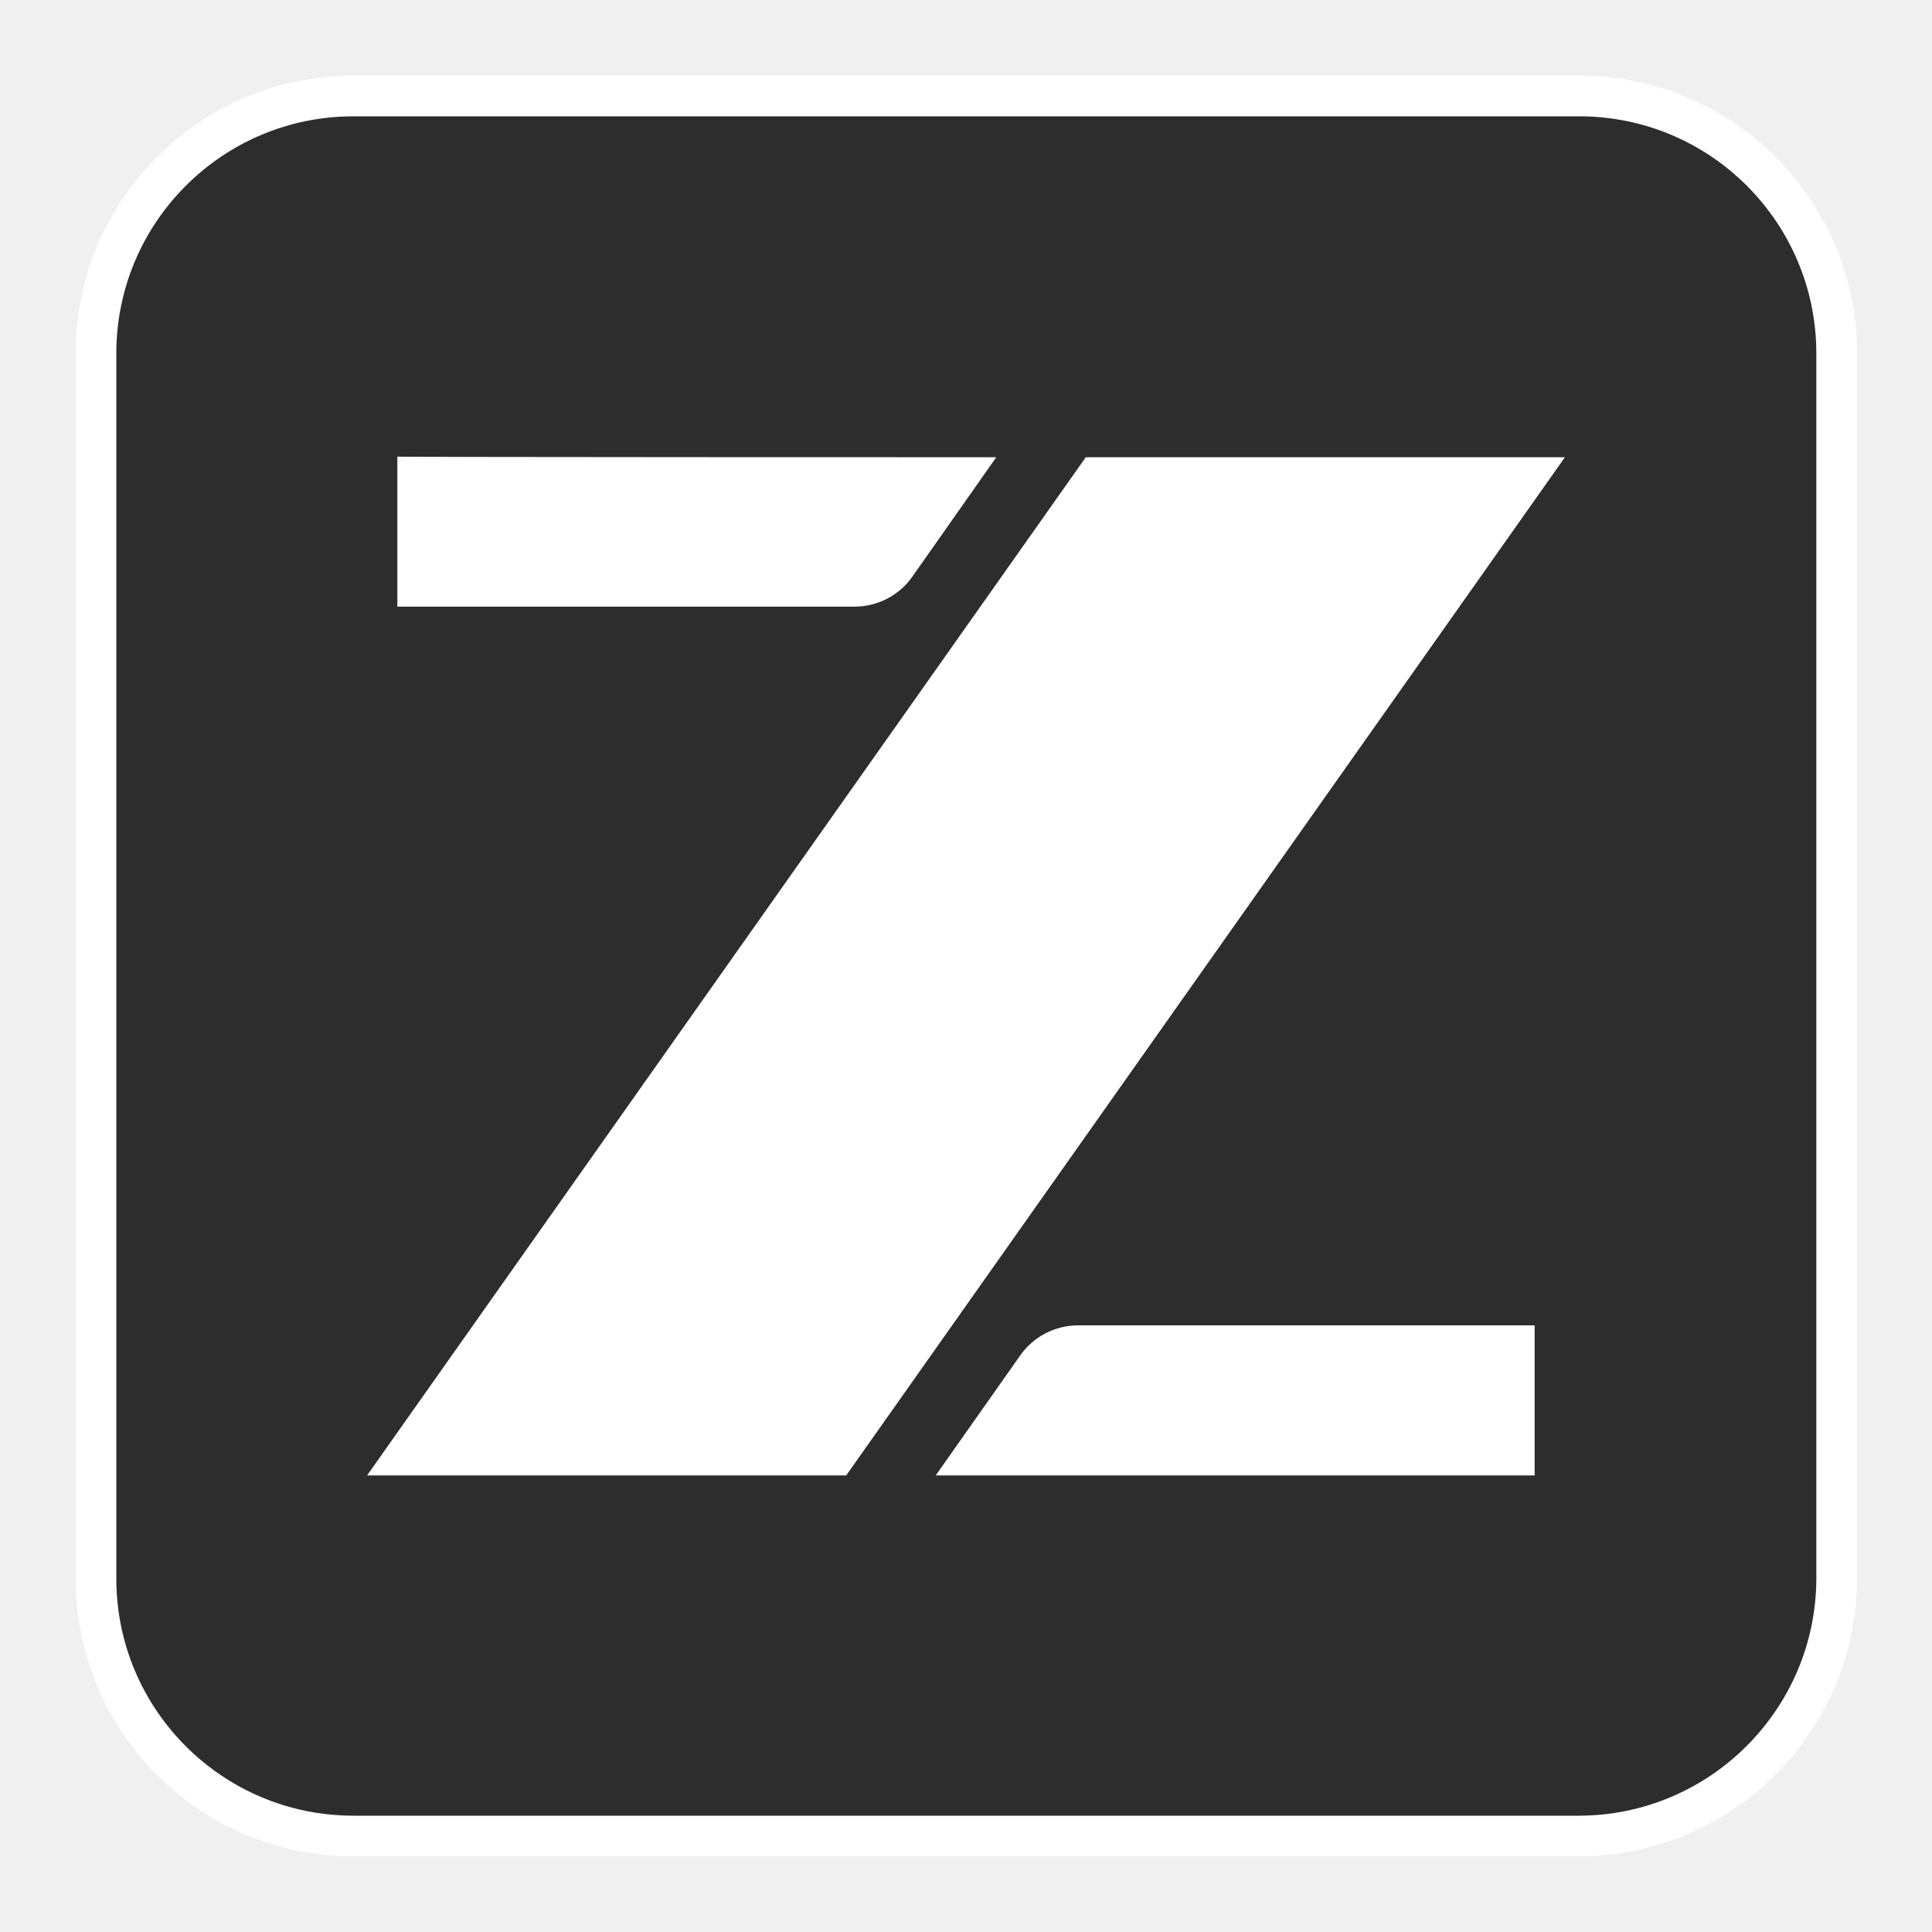
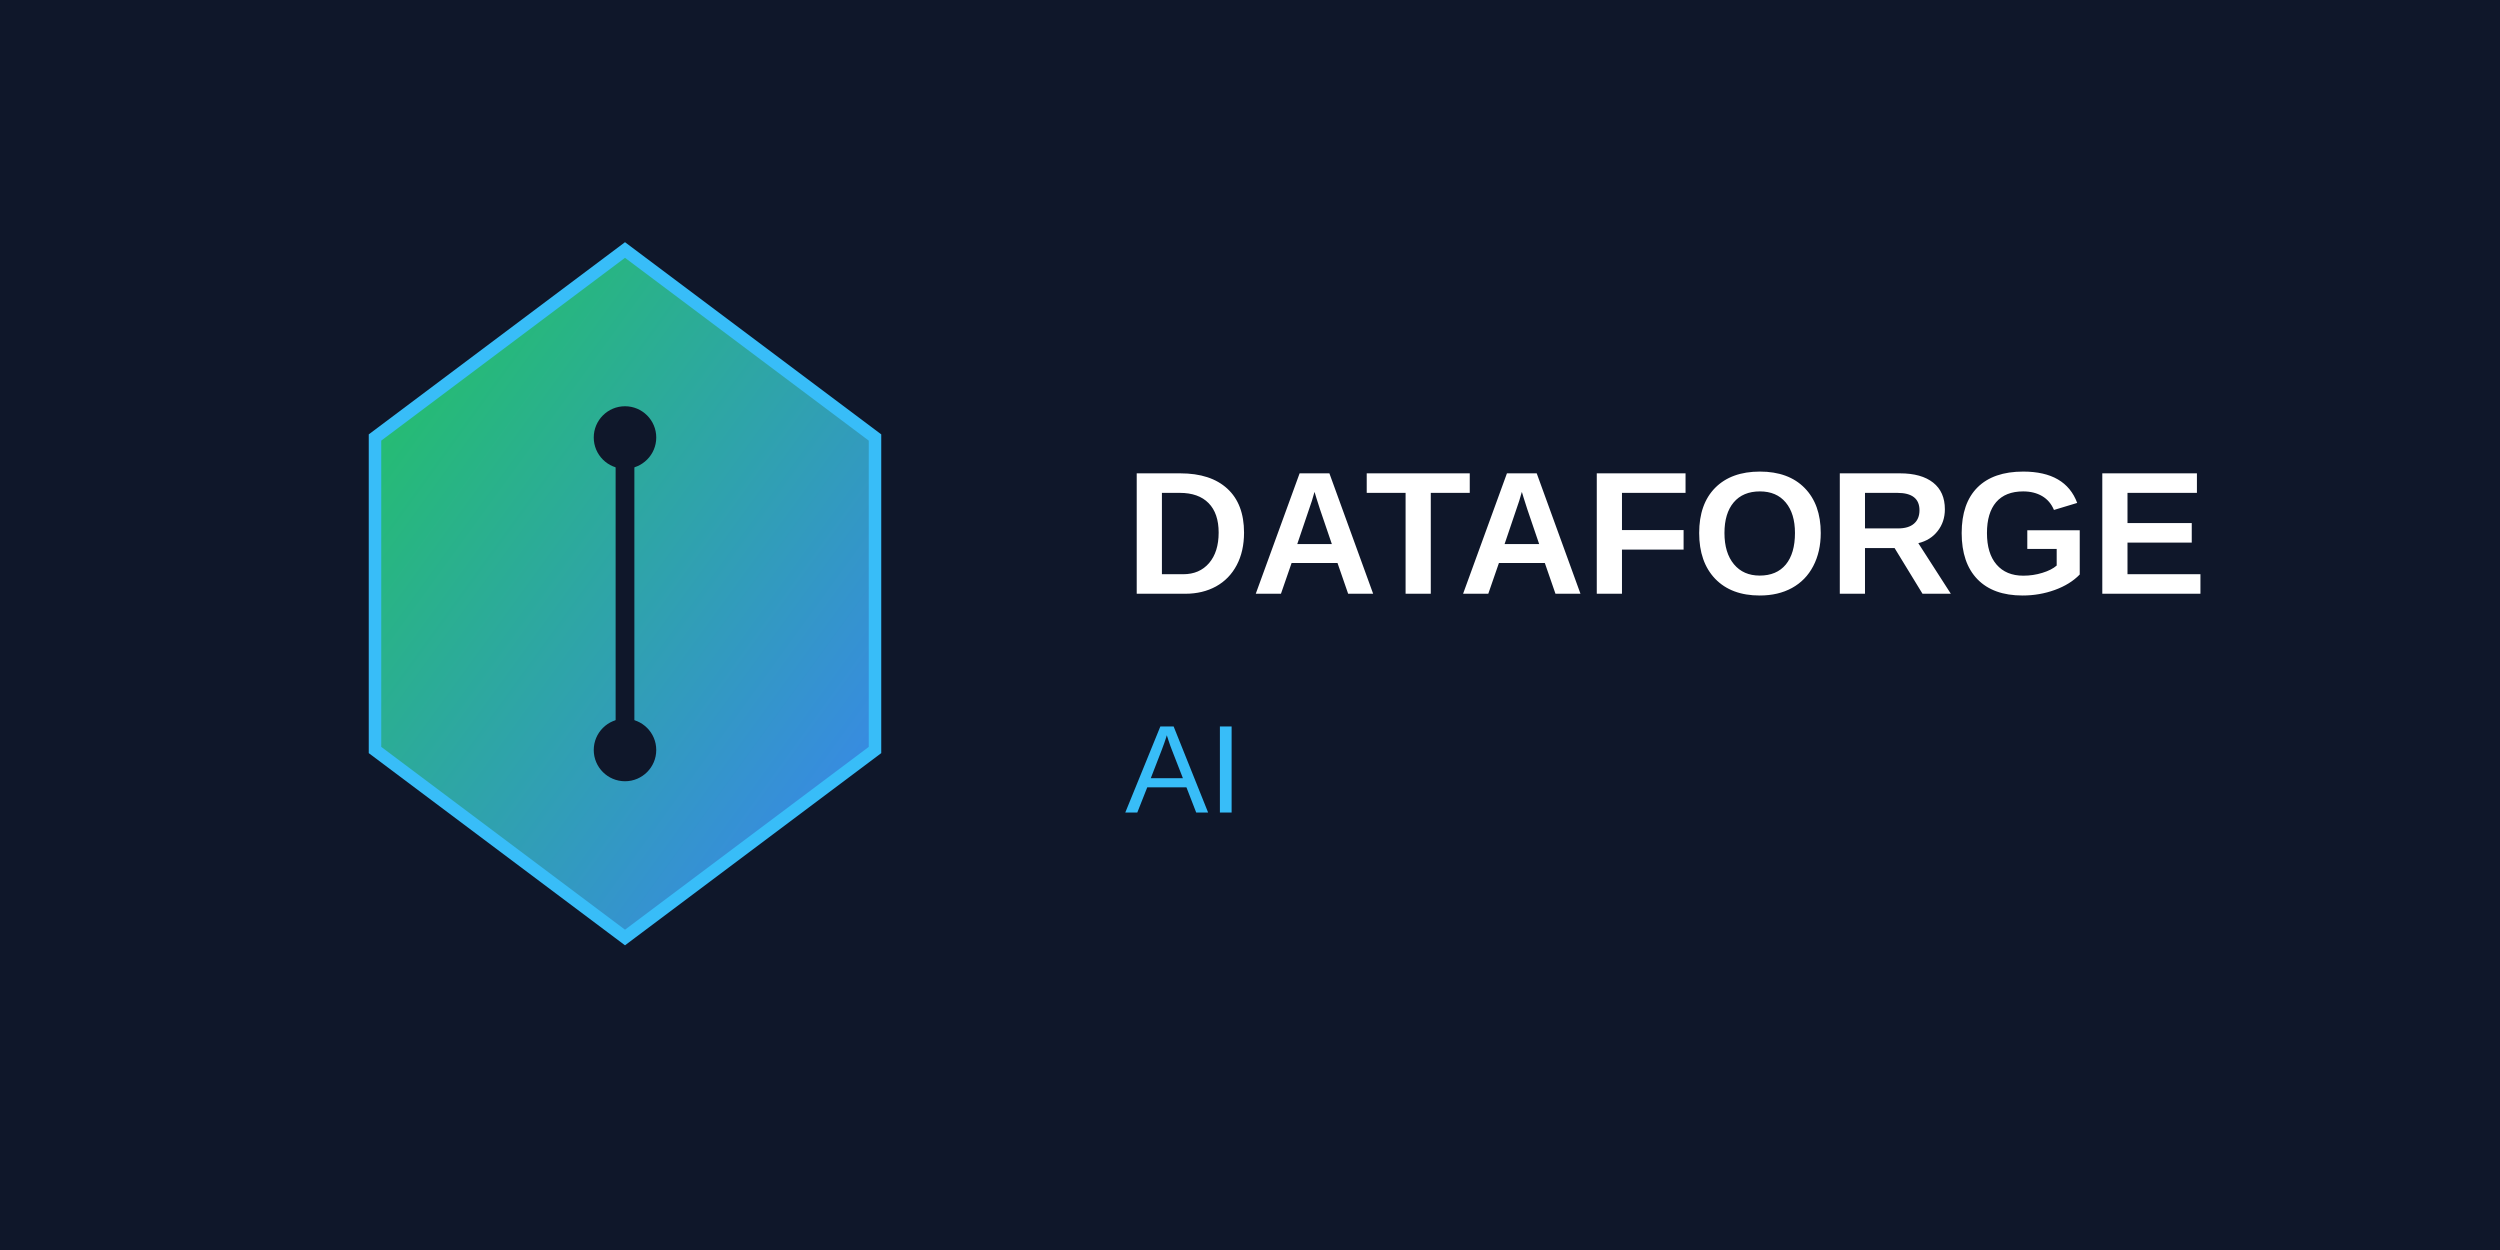
- <svg xmlns="http://www.w3.org/2000/svg" version="1.1" x="0px" y="0px" viewBox="0 0 30 30" style="enable-background:new 0 0 30 30;" xml:space="preserve">
+ <svg xmlns="http://www.w3.org/2000/svg" width="400" height="200" viewBox="0 0 400 200">
+   <rect width="400" height="200" fill="#0f172a" />
  <defs>
-     <style type="text/css">
-     .st194{fill:#2D2D2D;stroke:#FFFFFF;stroke-width:0.632;stroke-miterlimit:10;}
-     .st23{fill:#FFFFFF;}
- 
-     .z-breathe {
-       animation: breathe 2.5s ease-in-out infinite;
-     }
- 
-     @keyframes breathe {
-       0%, 100% { opacity: 0.7; }
-       50% { opacity: 1; }
-     }
-   </style>
+     <linearGradient id="gradDF" x1="0%" y1="0%" x2="100%" y2="100%">
+       <stop offset="0%" stop-color="#22c55e" />
+       <stop offset="100%" stop-color="#3b82f6" />
+     </linearGradient>
  </defs>
-   <g>
-     <path class="st194" d="M24.51,28.51H5.49c-2.21,0-4-1.79-4-4V5.49c0-2.21,1.79-4,4-4h19.03c2.21,0,4,1.79,4,4v19.03     C28.51,26.72,26.72,28.51,24.51,28.51z" />
-     <g class="z-breathe">
-       <path class="st23" d="M15.47,7.1l-1.3,1.85c-0.2,0.29-0.54,0.47-0.9,0.47h-7.1V7.09C6.16,7.1,15.47,7.1,15.47,7.1z" />
-       <polygon class="st23" points="24.3,7.1 13.14,22.91 5.7,22.91 16.86,7.1" />
-       <path class="st23" d="M14.53,22.91l1.31-1.86c0.2-0.29,0.54-0.47,0.9-0.47h7.09v2.33H14.53z" />
-     </g>
-   </g>
+   <polygon points="100,40 140,70 140,120 100,150 60,120 60,70" fill="url(#gradDF)" stroke="#38bdf8" stroke-width="2" />
+   <line x1="100" y1="70" x2="100" y2="120" stroke="#0f172a" stroke-width="3" />
+   <circle cx="100" cy="70" r="5" fill="#0f172a" />
+   <circle cx="100" cy="120" r="5" fill="#0f172a" />
+   <text x="180" y="95" fill="#ffffff" font-size="28" font-family="Arial, sans-serif" font-weight="bold">
+     DATAFORGE
+   </text>
+   <text x="180" y="130" fill="#38bdf8" font-size="20" font-family="Arial, sans-serif">
+     AI
+   </text>
</svg>
